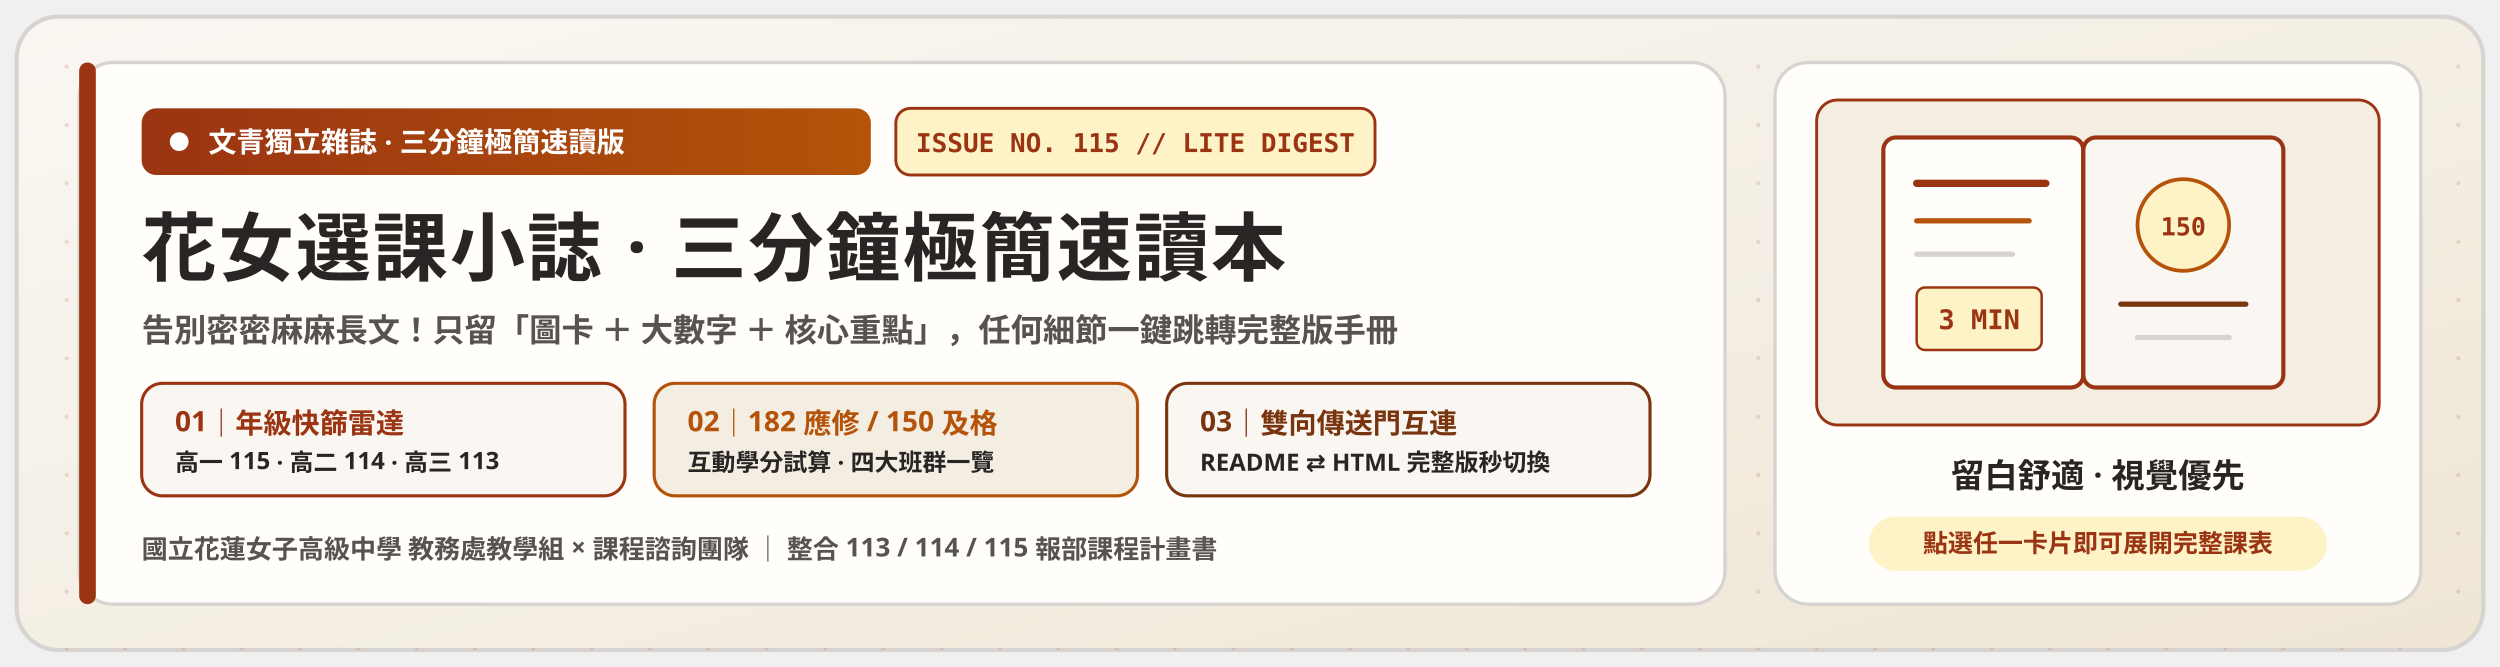
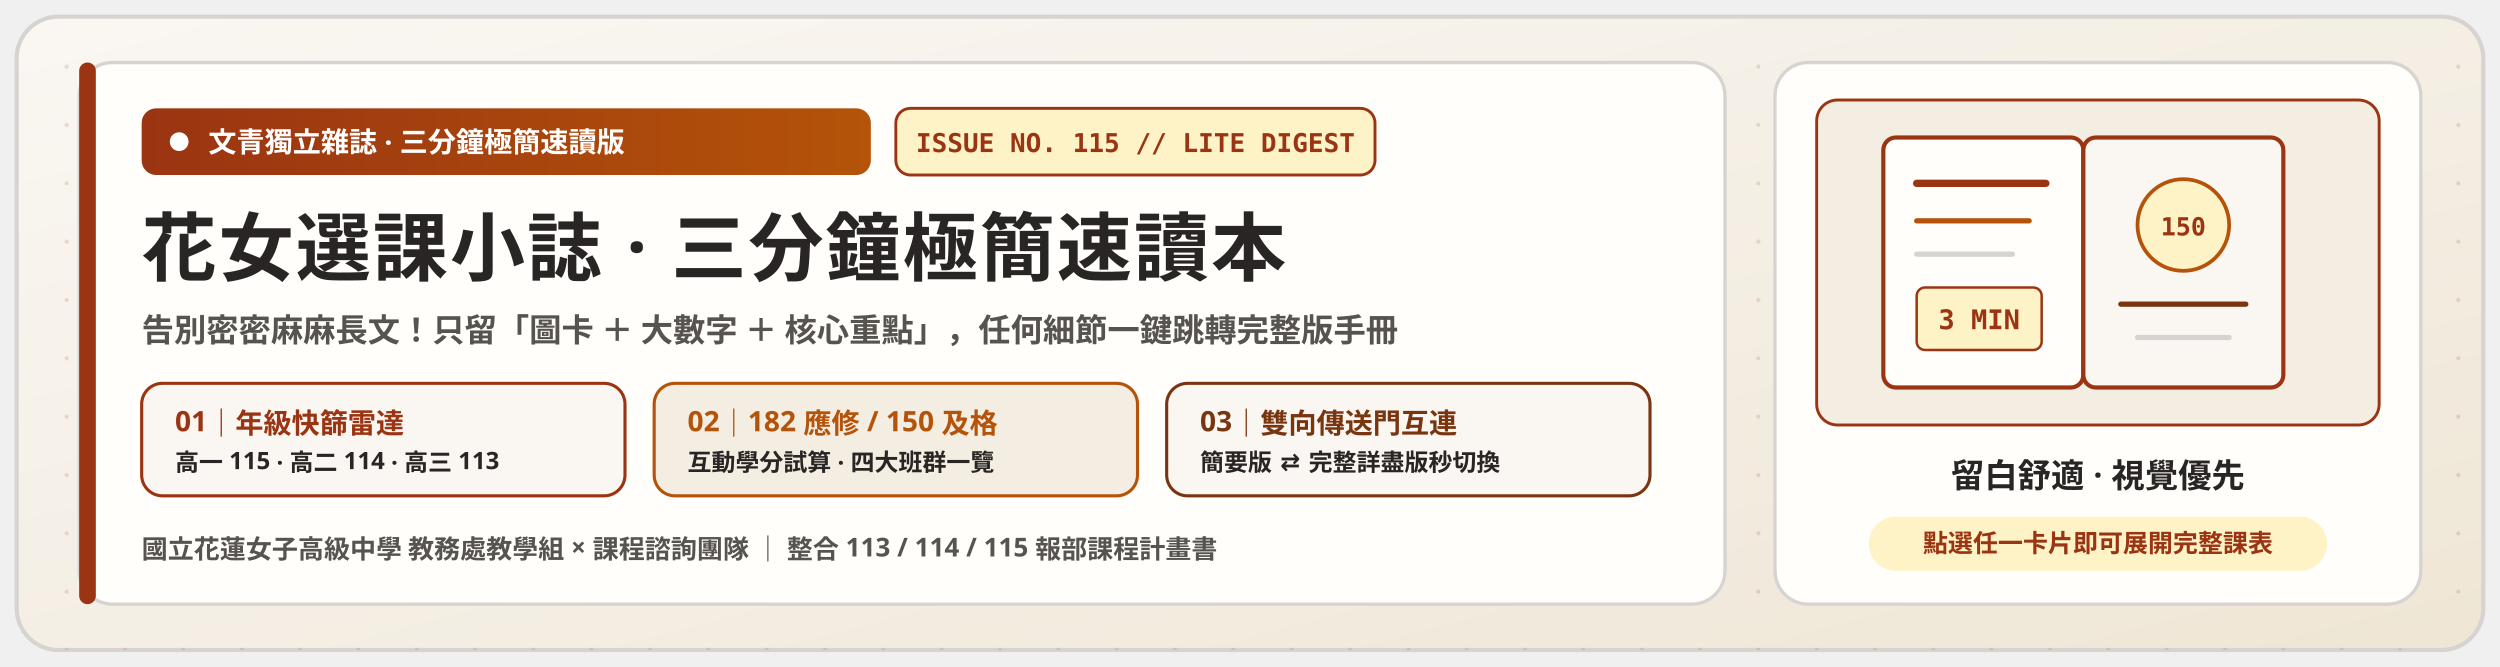
<svg xmlns="http://www.w3.org/2000/svg" viewBox="0 0 1200 320" width="100%" height="100%">
  <defs>
    <linearGradient id="liteBg_zine_False" x1="0%" y1="0%" x2="100%" y2="100%">
      <stop offset="0%" stop-color="#FAF7F2" />
      <stop offset="60%" stop-color="#F3EDE2" />
      <stop offset="100%" stop-color="#EFE6D5" />
    </linearGradient>
    <linearGradient id="litePill_zine_False" x1="0%" y1="0%" x2="100%" y2="0%">
      <stop offset="0%" stop-color="#9A3412" />
      <stop offset="100%" stop-color="#B45309" />
    </linearGradient>
    <pattern id="zineDots_zine" width="28" height="28" patternUnits="userSpaceOnUse">
      <circle cx="4" cy="4" r="1" fill="#9A3412" opacity="0.16" />
    </pattern>
  </defs>
  <rect x="8" y="8" width="1184" height="304" rx="20" fill="url(#liteBg_zine_False)" stroke="#D6D3D1" stroke-width="2" />
  <rect x="8" y="8" width="1184" height="304" rx="20" fill="url(#zineDots_zine)" />
  <rect x="38" y="30" width="790" height="260" rx="16" fill="#FFFEFB" stroke="#D6D3D1" stroke-width="1.6" />
  <rect x="38" y="30" width="8" height="260" rx="4" fill="#9A3412" />
  <rect x="68" y="52" width="350" height="32" rx="7" fill="url(#litePill_zine_False)" />
  <circle cx="86" cy="68" r="4.5" fill="#FFFFFF" />
  <text x="100" y="73" font-family="'Noto Sans TC', sans-serif" font-size="13.5" font-weight="800" fill="#FFFFFF">
    文青獨立雜誌 ‧ 三分鐘極簡速讀版
  </text>
  <rect x="430" y="52" width="230" height="32" rx="7" fill="#FEF3C7" stroke="#9A3412" stroke-width="1.4" />
  <text x="545" y="73" text-anchor="middle" font-family="monospace, 'Noto Sans TC'" font-size="12.5" font-weight="800" fill="#9A3412">
    ISSUE NO. 115 // LITE DIGEST
  </text>
  <text x="68" y="132" font-family="'Noto Serif TC', 'Noto Sans TC', serif" font-size="36" font-weight="900" fill="#292524" letter-spacing="1">
    花女選課小誌 ‧ 三分鐘極簡速讀本
  </text>
  <text x="68" y="164" font-family="'Noto Sans TC', sans-serif" font-size="15.5" font-weight="600" fill="#57534E">
    告別密密麻麻長文！只留「圖卡 ＋ 大數字 ＋ 核心重點」，任何細節一鍵跳轉完整版手冊
  </text>
  <g transform="translate(68, 184)">
    <rect x="0" y="0" width="232" height="54" rx="10" fill="#FAF7F2" stroke="#9A3412" stroke-width="1.5" />
    <text x="16" y="23" font-family="'Noto Sans TC', sans-serif" font-size="13.5" font-weight="800" fill="#9A3412">01｜年級快篩雷達</text>
    <text x="16" y="42" font-family="'Noto Sans TC', sans-serif" font-size="11.5" font-weight="600" fill="#292524">高一 115 ‧ 高二 114 ‧ 高三 113</text>
    <rect x="246" y="0" width="232" height="54" rx="10" fill="#F3EDE2" stroke="#B45309" stroke-width="1.5" />
    <text x="262" y="23" font-family="'Noto Sans TC', sans-serif" font-size="13.5" font-weight="800" fill="#B45309">02｜182 應修 / 150 及格</text>
    <text x="262" y="42" font-family="'Noto Sans TC', sans-serif" font-size="11.5" font-weight="600" fill="#292524">互動學分試算 ‧ 四大班群一覽</text>
    <rect x="492" y="0" width="232" height="54" rx="10" fill="#FAF7F2" stroke="#78350F" stroke-width="1.5" />
    <text x="508" y="23" font-family="'Noto Sans TC', sans-serif" font-size="13.5" font-weight="800" fill="#78350F">03｜雙向傳送門互連</text>
-     <text x="508" y="42" font-family="'Noto Sans TC', sans-serif" font-size="11.5" font-weight="600" fill="#292524">README ⇄ HTML 完整版秒切換</text>
+     <text x="508" y="42" font-family="'Noto Sans TC', sans-serif" font-size="11.5" font-weight="600" fill="#292524">簡要版 ⇄ 完整詳盡版秒切換</text>
  </g>
  <text x="68" y="268" font-family="'Noto Sans TC', sans-serif" font-size="12.5" font-weight="600" fill="#57534E">
    國立花蓮女子高級中學 教務處教學組 × 課程諮詢團隊 ｜ 整合 113 / 114 / 115 報部課程計畫書
  </text>
  <g transform="translate(852, 30)">
    <rect x="0" y="0" width="310" height="260" rx="16" fill="#FFFEFB" stroke="#D6D3D1" stroke-width="1.6" />
    <rect x="20" y="18" width="270" height="156" rx="10" fill="#F3EDE2" stroke="#9A3412" stroke-width="1.4" />
    <rect x="52" y="36" width="96" height="120" rx="6" fill="#FFFEFB" stroke="#9A3412" stroke-width="2" />
    <rect x="148" y="36" width="96" height="120" rx="6" fill="#FAF7F2" stroke="#9A3412" stroke-width="2" />
    <line x1="68" y1="58" x2="130" y2="58" stroke="#9A3412" stroke-width="3.5" stroke-linecap="round" />
    <line x1="68" y1="76" x2="122" y2="76" stroke="#B45309" stroke-width="2.5" stroke-linecap="round" />
    <line x1="68" y1="92" x2="114" y2="92" stroke="#D6D3D1" stroke-width="2.5" stroke-linecap="round" />
    <rect x="68" y="108" width="60" height="30" rx="4" fill="#FEF3C7" stroke="#9A3412" stroke-width="1.2" />
    <text x="98" y="128" text-anchor="middle" font-family="monospace" font-size="13" font-weight="900" fill="#9A3412">3 MIN</text>
    <circle cx="196" cy="78" r="22" fill="#FEF3C7" stroke="#B45309" stroke-width="1.8" />
    <text x="196" y="83" text-anchor="middle" font-family="monospace" font-size="12" font-weight="900" fill="#9A3412">150</text>
    <line x1="166" y1="116" x2="226" y2="116" stroke="#78350F" stroke-width="2.5" stroke-linecap="round" />
    <line x1="174" y1="132" x2="218" y2="132" stroke="#D6D3D1" stroke-width="2.5" stroke-linecap="round" />
    <text x="155" y="204" text-anchor="middle" font-family="'Noto Serif TC', serif" font-size="16" font-weight="900" fill="#292524">
      留白舒適 ‧ 視覺優先
    </text>
    <rect x="45" y="218" width="220" height="26" rx="13" fill="#FEF3C7" />
    <text x="155" y="235" text-anchor="middle" font-family="'Noto Sans TC', sans-serif" font-size="12" font-weight="800" fill="#9A3412">
      點選任一卡片即可展開完整課表
    </text>
  </g>
</svg>
